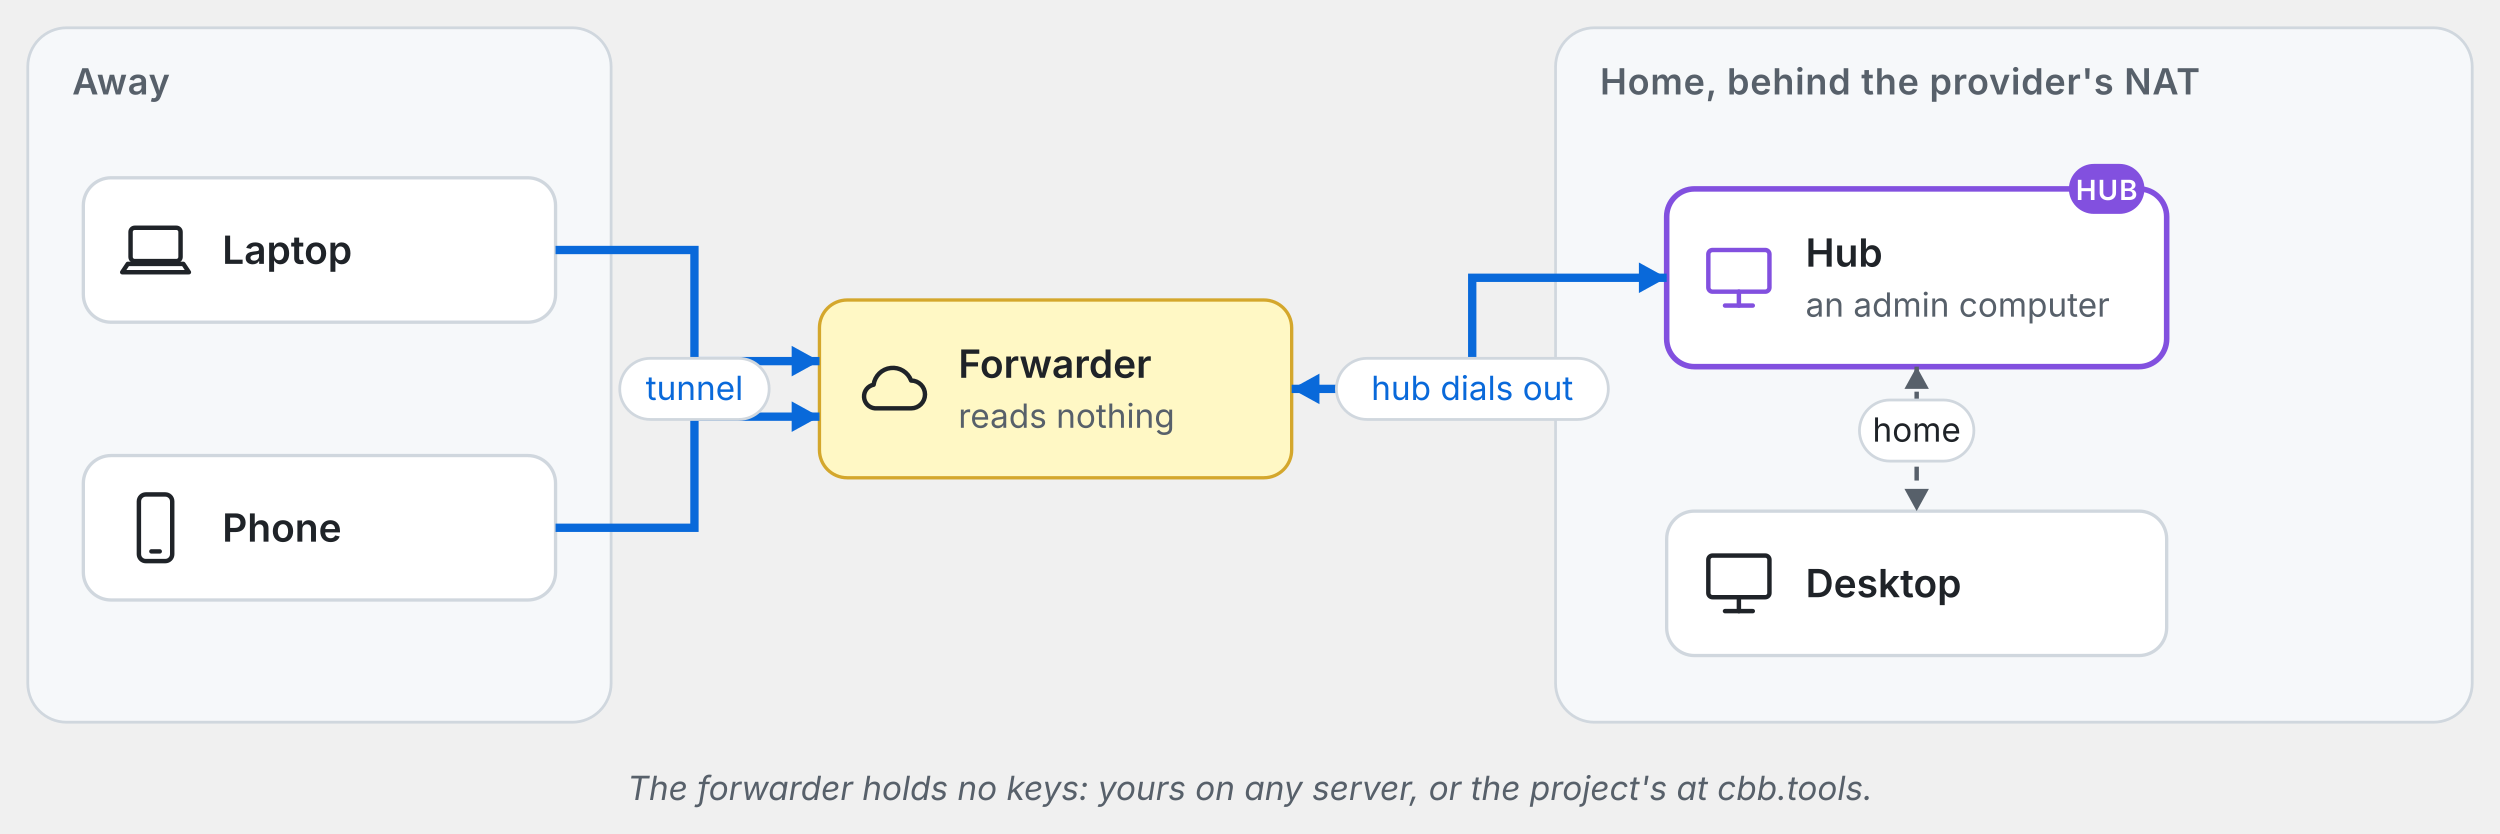
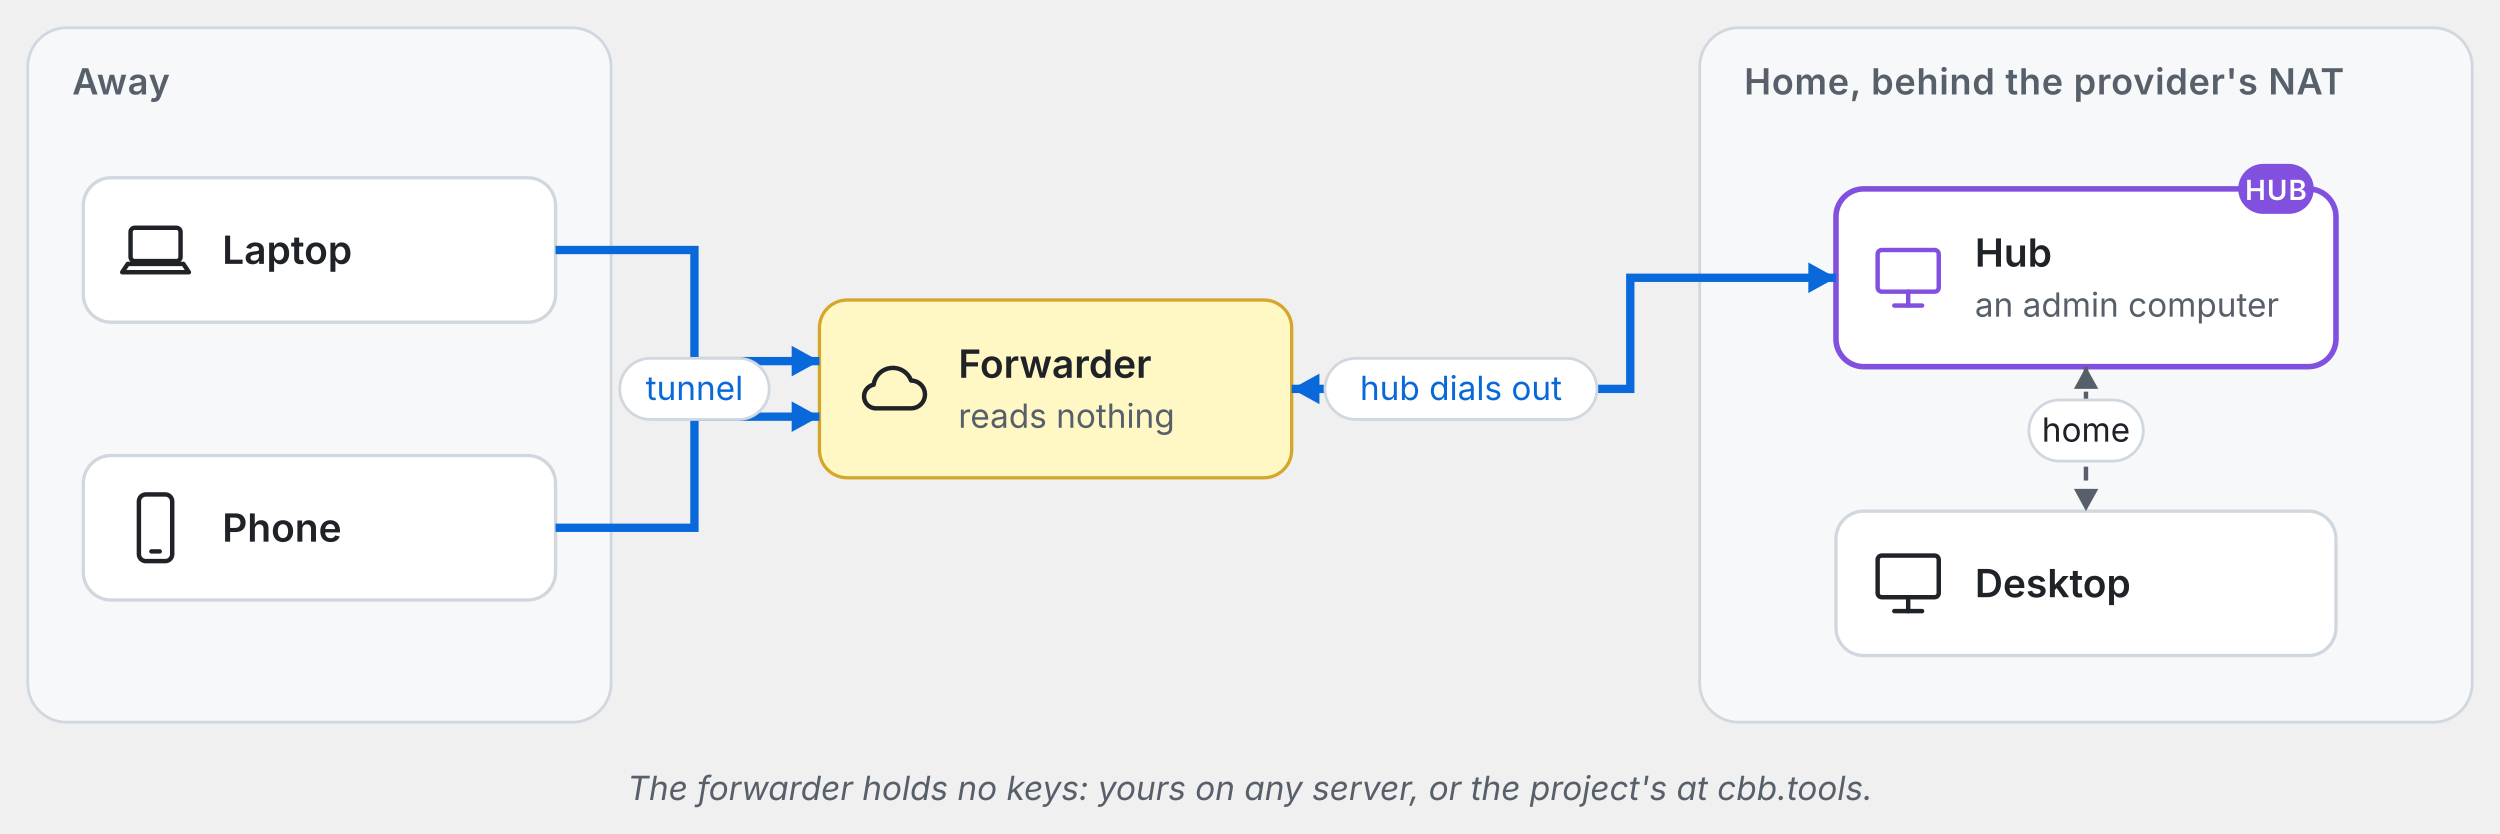
<svg xmlns="http://www.w3.org/2000/svg" width="900" height="300" viewBox="0 0 900 300" role="img" aria-label="When the internet cannot reach the hub, it registers with a forwarder">
  <style>
  .bg { fill: none; }
  .zone { fill: #f6f8fa; stroke: #d0d7de; stroke-width: 1; }
  .zone-t { fill: #57606a; font: 600 13px system-ui, -apple-system, 'Segoe UI', sans-serif; letter-spacing: .02em; }
  .card { fill: #ffffff; stroke: #d0d7de; stroke-width: 1.2; }
  .card.key { stroke: #8250df; stroke-width: 2; }
  .card.srv { fill: #fff8c5; stroke: #d4a72c; }
  .t { fill: #1f2328; font: 600 14px system-ui, -apple-system, 'Segoe UI', sans-serif; }
  .s { fill: #57606a; font: 12px system-ui, -apple-system, 'Segoe UI', sans-serif; }
  .ic { fill: none; stroke: #1f2328; stroke-width: 1.6; stroke-linecap: round; stroke-linejoin: round; }
  .key .ic, .ic.key { stroke: #8250df; }
  .badge { fill: #8250df; }
  .badge-t { fill: #ffffff; font: 600 10px system-ui, -apple-system, 'Segoe UI', sans-serif; letter-spacing: .04em; }
  .e-tunnel { fill: none; stroke: #0969da; stroke-width: 3; }
  .e-home { fill: none; stroke: #57606a; stroke-width: 1.6; stroke-dasharray: 5 4; }
  .e-pair { fill: none; stroke: #8250df; stroke-width: 1.8; }
  .e-e2e { fill: none; stroke: #1a7f37; stroke-width: 1.8; stroke-dasharray: 2 4; stroke-linecap: round; }
  .a-tunnel { fill: #0969da; } .a-home { fill: #57606a; } .a-pair { fill: #8250df; } .a-e2e { fill: #1a7f37; }
  .lbl-bg { fill: #ffffff; stroke: #d0d7de; stroke-width: 1; }
  .lbl { fill: #1f2328; font: 12px system-ui, -apple-system, 'Segoe UI', sans-serif; }
  .lbl.tunnel { fill: #0969da; } .lbl.pair { fill: #8250df; } .lbl.e2e { fill: #1a7f37; }
  .note { fill: #57606a; font: italic 12px system-ui, -apple-system, 'Segoe UI', sans-serif; }
  @media (prefers-color-scheme: dark) {
    .zone { fill: #161b22; stroke: #30363d; }
    .zone-t, .s, .note { fill: #8b949e; }
    .card { fill: #0d1117; stroke: #3d444d; }
    .card.key { stroke: #a371f7; }
    .card.srv { fill: #272115; stroke: #9e6a03; }
    .t, .lbl { fill: #e6edf3; }
    .ic { stroke: #e6edf3; }
    .key .ic, .ic.key { stroke: #a371f7; }
    .badge { fill: #a371f7; }
    .badge-t { fill: #0d1117; }
    .e-tunnel { stroke: #4493f8; } .a-tunnel { fill: #4493f8; } .lbl.tunnel { fill: #4493f8; }
    .e-home { stroke: #8b949e; } .a-home { fill: #8b949e; }
    .e-pair { stroke: #a371f7; } .a-pair { fill: #a371f7; } .lbl.pair { fill: #a371f7; }
    .e-e2e { stroke: #3fb950; } .a-e2e { fill: #3fb950; } .lbl.e2e { fill: #3fb950; }
    .lbl-bg { fill: #0d1117; stroke: #3d444d; }
  }
</style>
  <rect class="zone" x="10" y="10" width="210" height="250" rx="14" />
  <text class="zone-t" x="26" y="34">Away</text>
-   <rect class="zone" x="560" y="10" width="330" height="250" rx="14" />
-   <text class="zone-t" x="576" y="34">Home, behind the provider's NAT</text>
+   <rect class="zone" x="611.9" y="10" width="278.1" height="250" rx="14" />
+   <text class="zone-t" x="627.9" y="34">Home, behind the provider's NAT</text>
  <g class="">
    <rect class="card " x="30.0" y="64.0" width="170" height="52" rx="10" />
    <g transform="translate(42.0,76)" class="ic">
      <rect x="5" y="6" width="18" height="12" rx="1.5" />
      <path d="M2 22h24l-2 -3H4z" />
    </g>
    <text class="t" x="80.0" y="95">Laptop</text>
  </g>
  <g class="">
    <rect class="card " x="30.0" y="164.0" width="170" height="52" rx="10" />
    <g transform="translate(42.0,176)" class="ic">
      <rect x="8" y="2" width="12" height="24" rx="2.5" />
      <line x1="12.5" y1="22.5" x2="15.5" y2="22.5" />
    </g>
    <text class="t" x="80.0" y="195">Phone</text>
  </g>
  <g class="srv">
    <rect class="card srv" x="295.0" y="108.0" width="170" height="64" rx="10" />
    <g transform="translate(307.0,126)" class="ic">
      <path d="M8 21h13a5 5 0 0 0 0 -10a7 7 0 0 0 -13.5 1.5A4.3 4.3 0 0 0 8 21z" />
    </g>
    <text class="t" x="345.0" y="136">Forwarder</text>
    <text class="s" x="345.0" y="154">reads nothing</text>
  </g>
  <g class="key">
-     <rect class="card key" x="600.0" y="68.0" width="180" height="64" rx="10" />
-     <g transform="translate(612.0,86)" class="ic">
+     <rect class="card key" x="660.95" y="68.0" width="180" height="64" rx="10" />
+     <g transform="translate(672.95,86)" class="ic">
      <rect x="3" y="4" width="22" height="15" rx="1.5" />
      <line x1="14" y1="19" x2="14" y2="24" />
      <line x1="9" y1="24" x2="19" y2="24" />
    </g>
-     <text class="t" x="650.0" y="96">Hub</text>
-     <text class="s" x="650.0" y="114">an admin computer</text>
-     <rect class="badge" x="744.8" y="59.0" width="27.2" height="18" rx="9" />
-     <text class="badge-t" x="758.4" y="72.0" text-anchor="middle">HUB</text>
+     <text class="t" x="710.95" y="96">Hub</text>
+     <text class="s" x="710.95" y="114">an admin computer</text>
+     <rect class="badge" x="805.75" y="59.0" width="27.2" height="18" rx="9" />
+     <text class="badge-t" x="819.35" y="72.0" text-anchor="middle">HUB</text>
  </g>
  <g class="">
-     <rect class="card " x="600.0" y="184.0" width="180" height="52" rx="10" />
-     <g transform="translate(612.0,196)" class="ic">
+     <rect class="card " x="660.95" y="184.0" width="180" height="52" rx="10" />
+     <g transform="translate(672.95,196)" class="ic">
      <rect x="3" y="4" width="22" height="15" rx="1.5" />
      <line x1="14" y1="19" x2="14" y2="24" />
      <line x1="9" y1="24" x2="19" y2="24" />
    </g>
-     <text class="t" x="650.0" y="215">Desktop</text>
+     <text class="t" x="710.95" y="215">Desktop</text>
  </g>
  <path class="e-tunnel" d="M200.0,90.0 L250,90 L250,130 L295.0,130" />
  <path class="a-tunnel" d="M295.0,130 L285.0,124.5 L285.0,135.5z" />
  <path class="e-tunnel" d="M200.0,190.0 L250,190 L250,150 L295.0,150" />
  <path class="a-tunnel" d="M295.0,150 L285.0,144.5 L285.0,155.5z" />
-   <path class="e-tunnel" d="M465.0,140.0 L530,140 L530,100 L600.0,100.0" />
-   <path class="a-tunnel" d="M600.0,100.0 L590.0,94.5 L590.0,105.5z" />
+   <path class="e-tunnel" d="M465.0,140.0 L586.9,140 L586.9,100 L660.95,100.0" />
+   <path class="a-tunnel" d="M660.95,100.0 L651.0,94.5 L651.0,105.5z" />
  <path class="a-tunnel" d="M465.0,140.0 L475.0,145.5 L475.0,134.5z" />
-   <path class="e-home" d="M690.0,132.0 L690.0,184.0" />
-   <path class="a-home" d="M690.0,184.0 L694.4,176.0 L685.6,176.0z" />
-   <path class="a-home" d="M690.0,132.0 L685.6,140.0 L694.4,140.0z" />
-   <text class="note" x="450" y="288" text-anchor="middle">The forwarder holds no keys: yours on any server, or the project's at cbb.tools.</text>
+   <path class="e-home" d="M750.95,132.0 L750.95,184.0" />
+   <path class="a-home" d="M750.95,184.0 L755.4,176.0 L746.6,176.0z" />
+   <path class="a-home" d="M750.95,132.0 L746.6,140.0 L755.4,140.0z" />
+   <text class="note" x="450.0" y="288" text-anchor="middle">The forwarder holds no keys: yours on any server, or the project's at cbb.tools.</text>
  <rect class="lbl-bg" x="223.1" y="129.0" width="53.8" height="22" rx="11.0" />
  <text class="lbl tunnel" x="250" y="144.0" text-anchor="middle">tunnel</text>
-   <rect class="lbl-bg" x="481.1" y="129.0" width="97.9" height="22" rx="11.0" />
-   <text class="lbl tunnel" x="530" y="144.0" text-anchor="middle">hub dials out</text>
-   <rect class="lbl-bg" x="669.4" y="144.0" width="41.2" height="22" rx="11.0" />
-   <text class="lbl home" x="690" y="159.0" text-anchor="middle">home</text>
+   <rect class="lbl-bg" x="477.0" y="129.0" width="97.9" height="22" rx="11.0" />
+   <text class="lbl tunnel" x="525.95" y="144.0" text-anchor="middle">hub dials out</text>
+   <rect class="lbl-bg" x="730.4" y="144.0" width="41.2" height="22" rx="11.0" />
+   <text class="lbl home" x="750.95" y="159.0" text-anchor="middle">home</text>
</svg>
